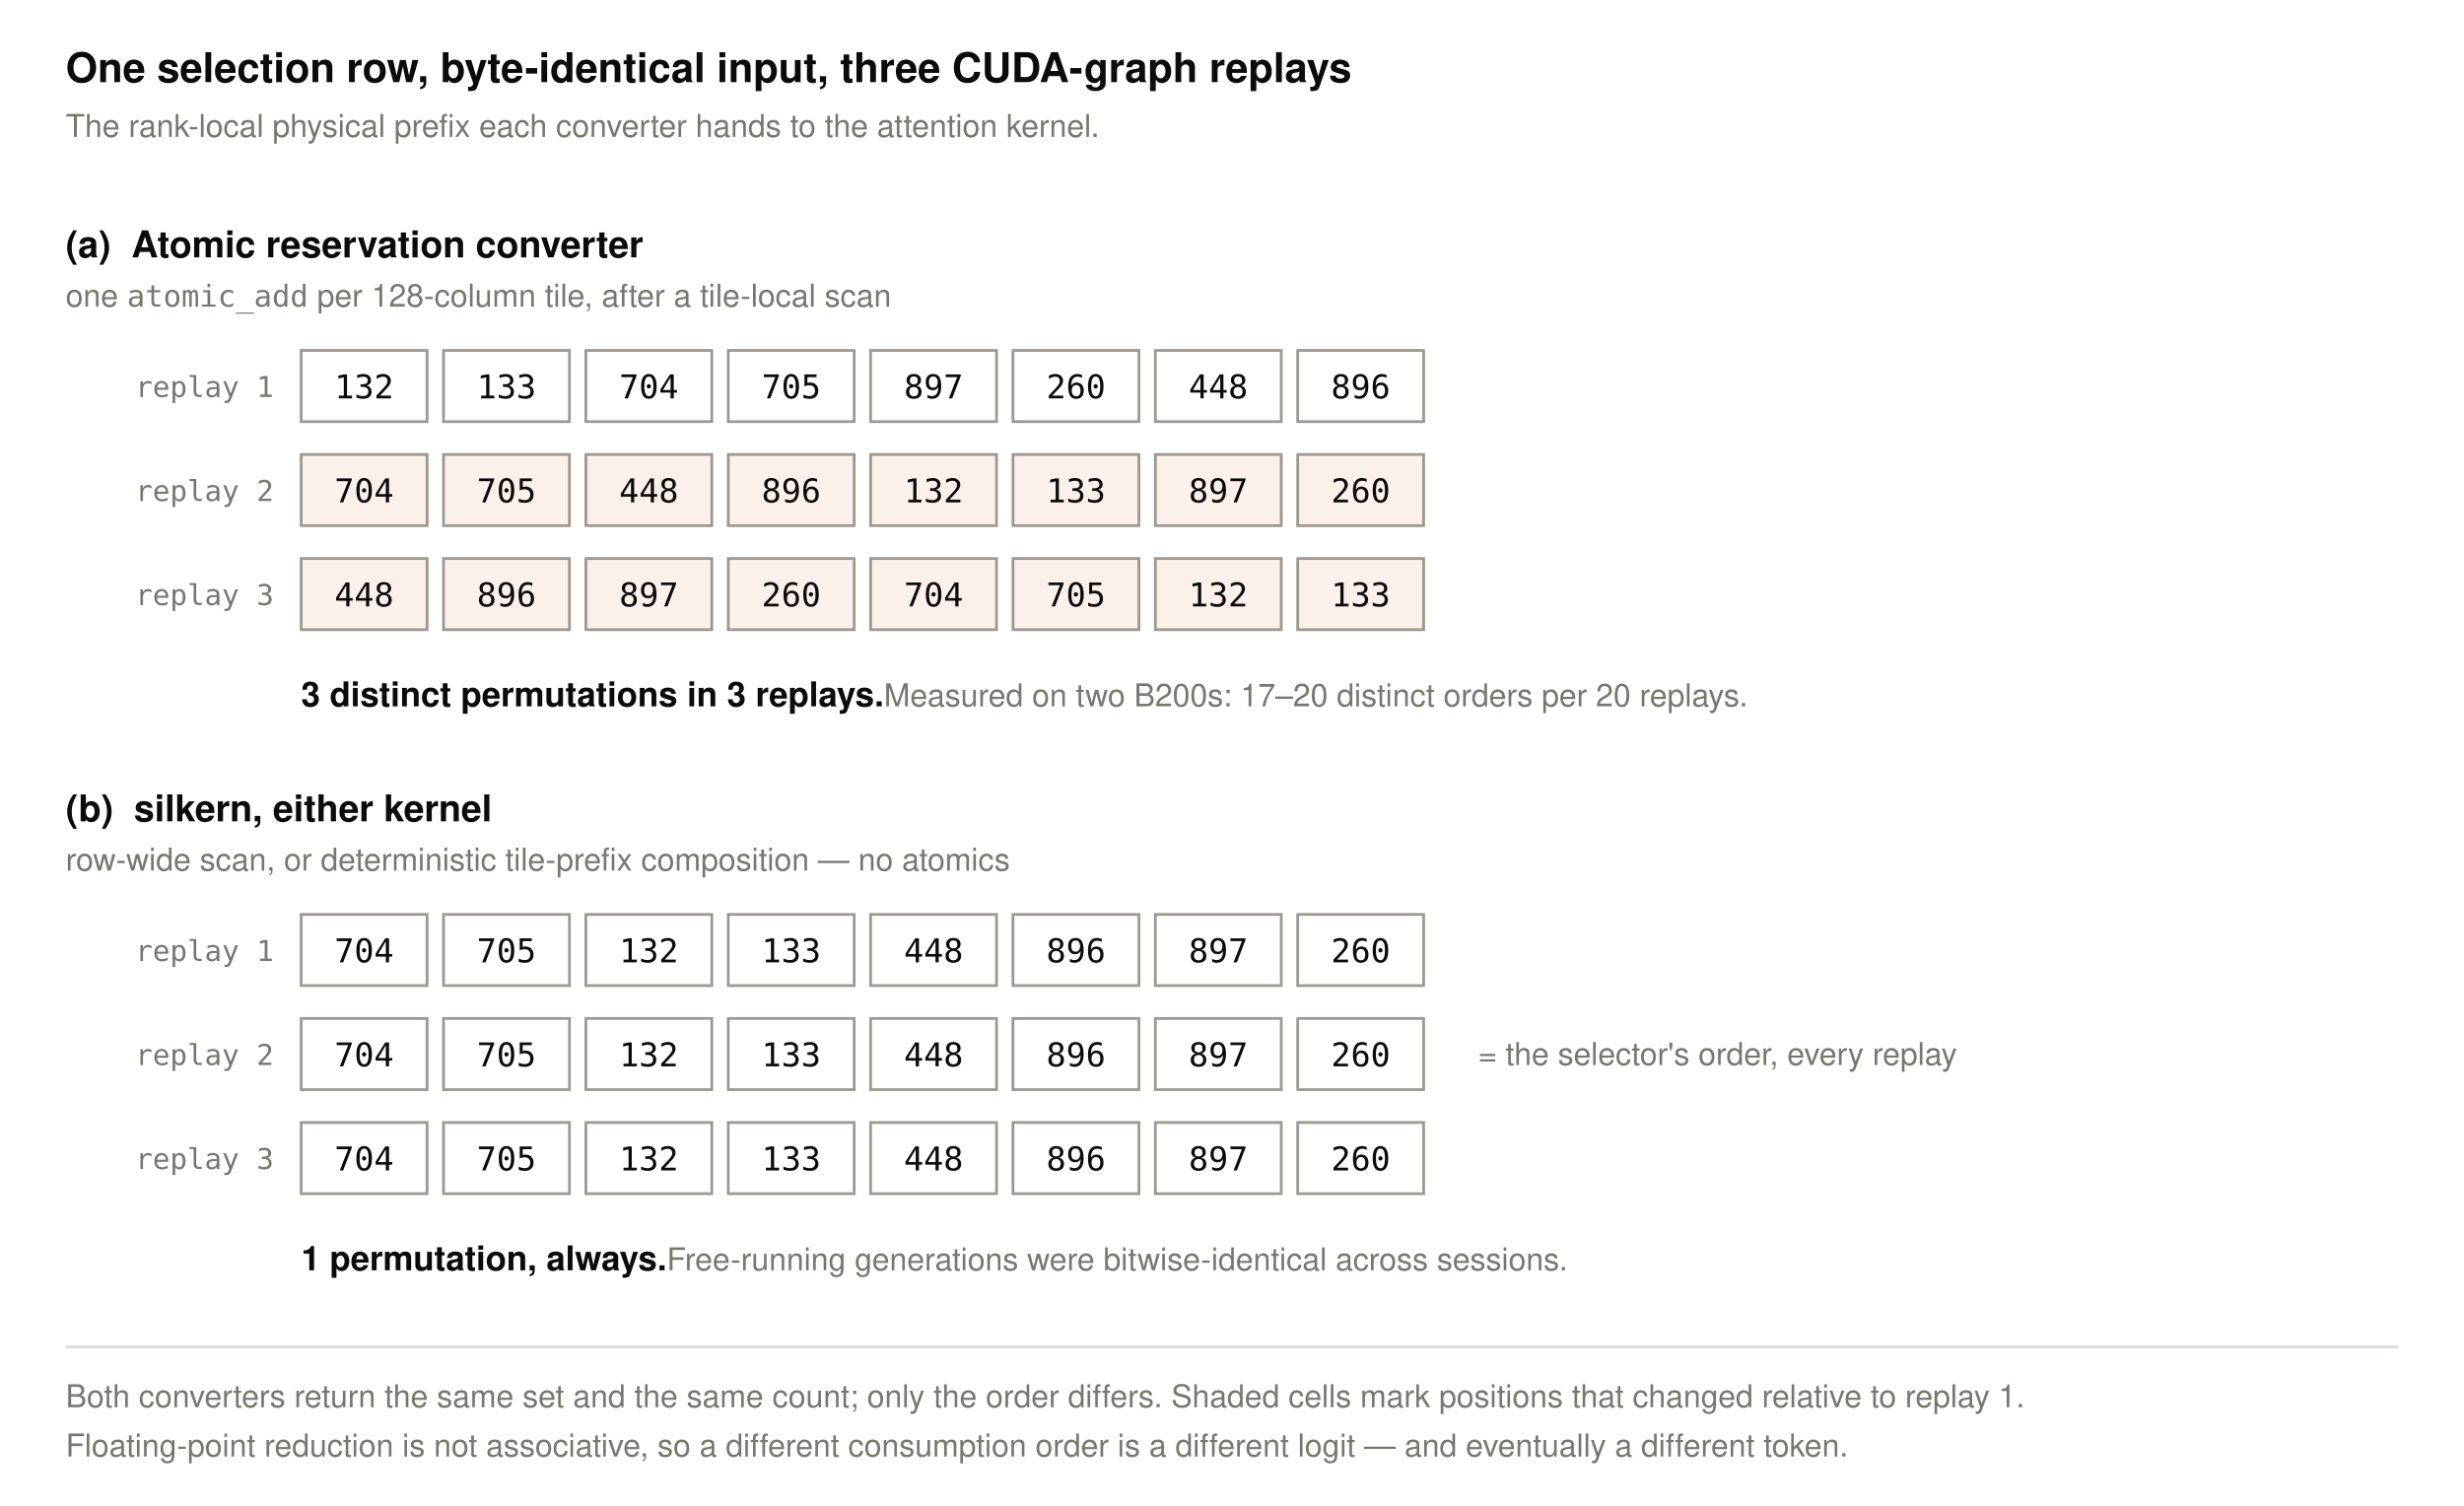
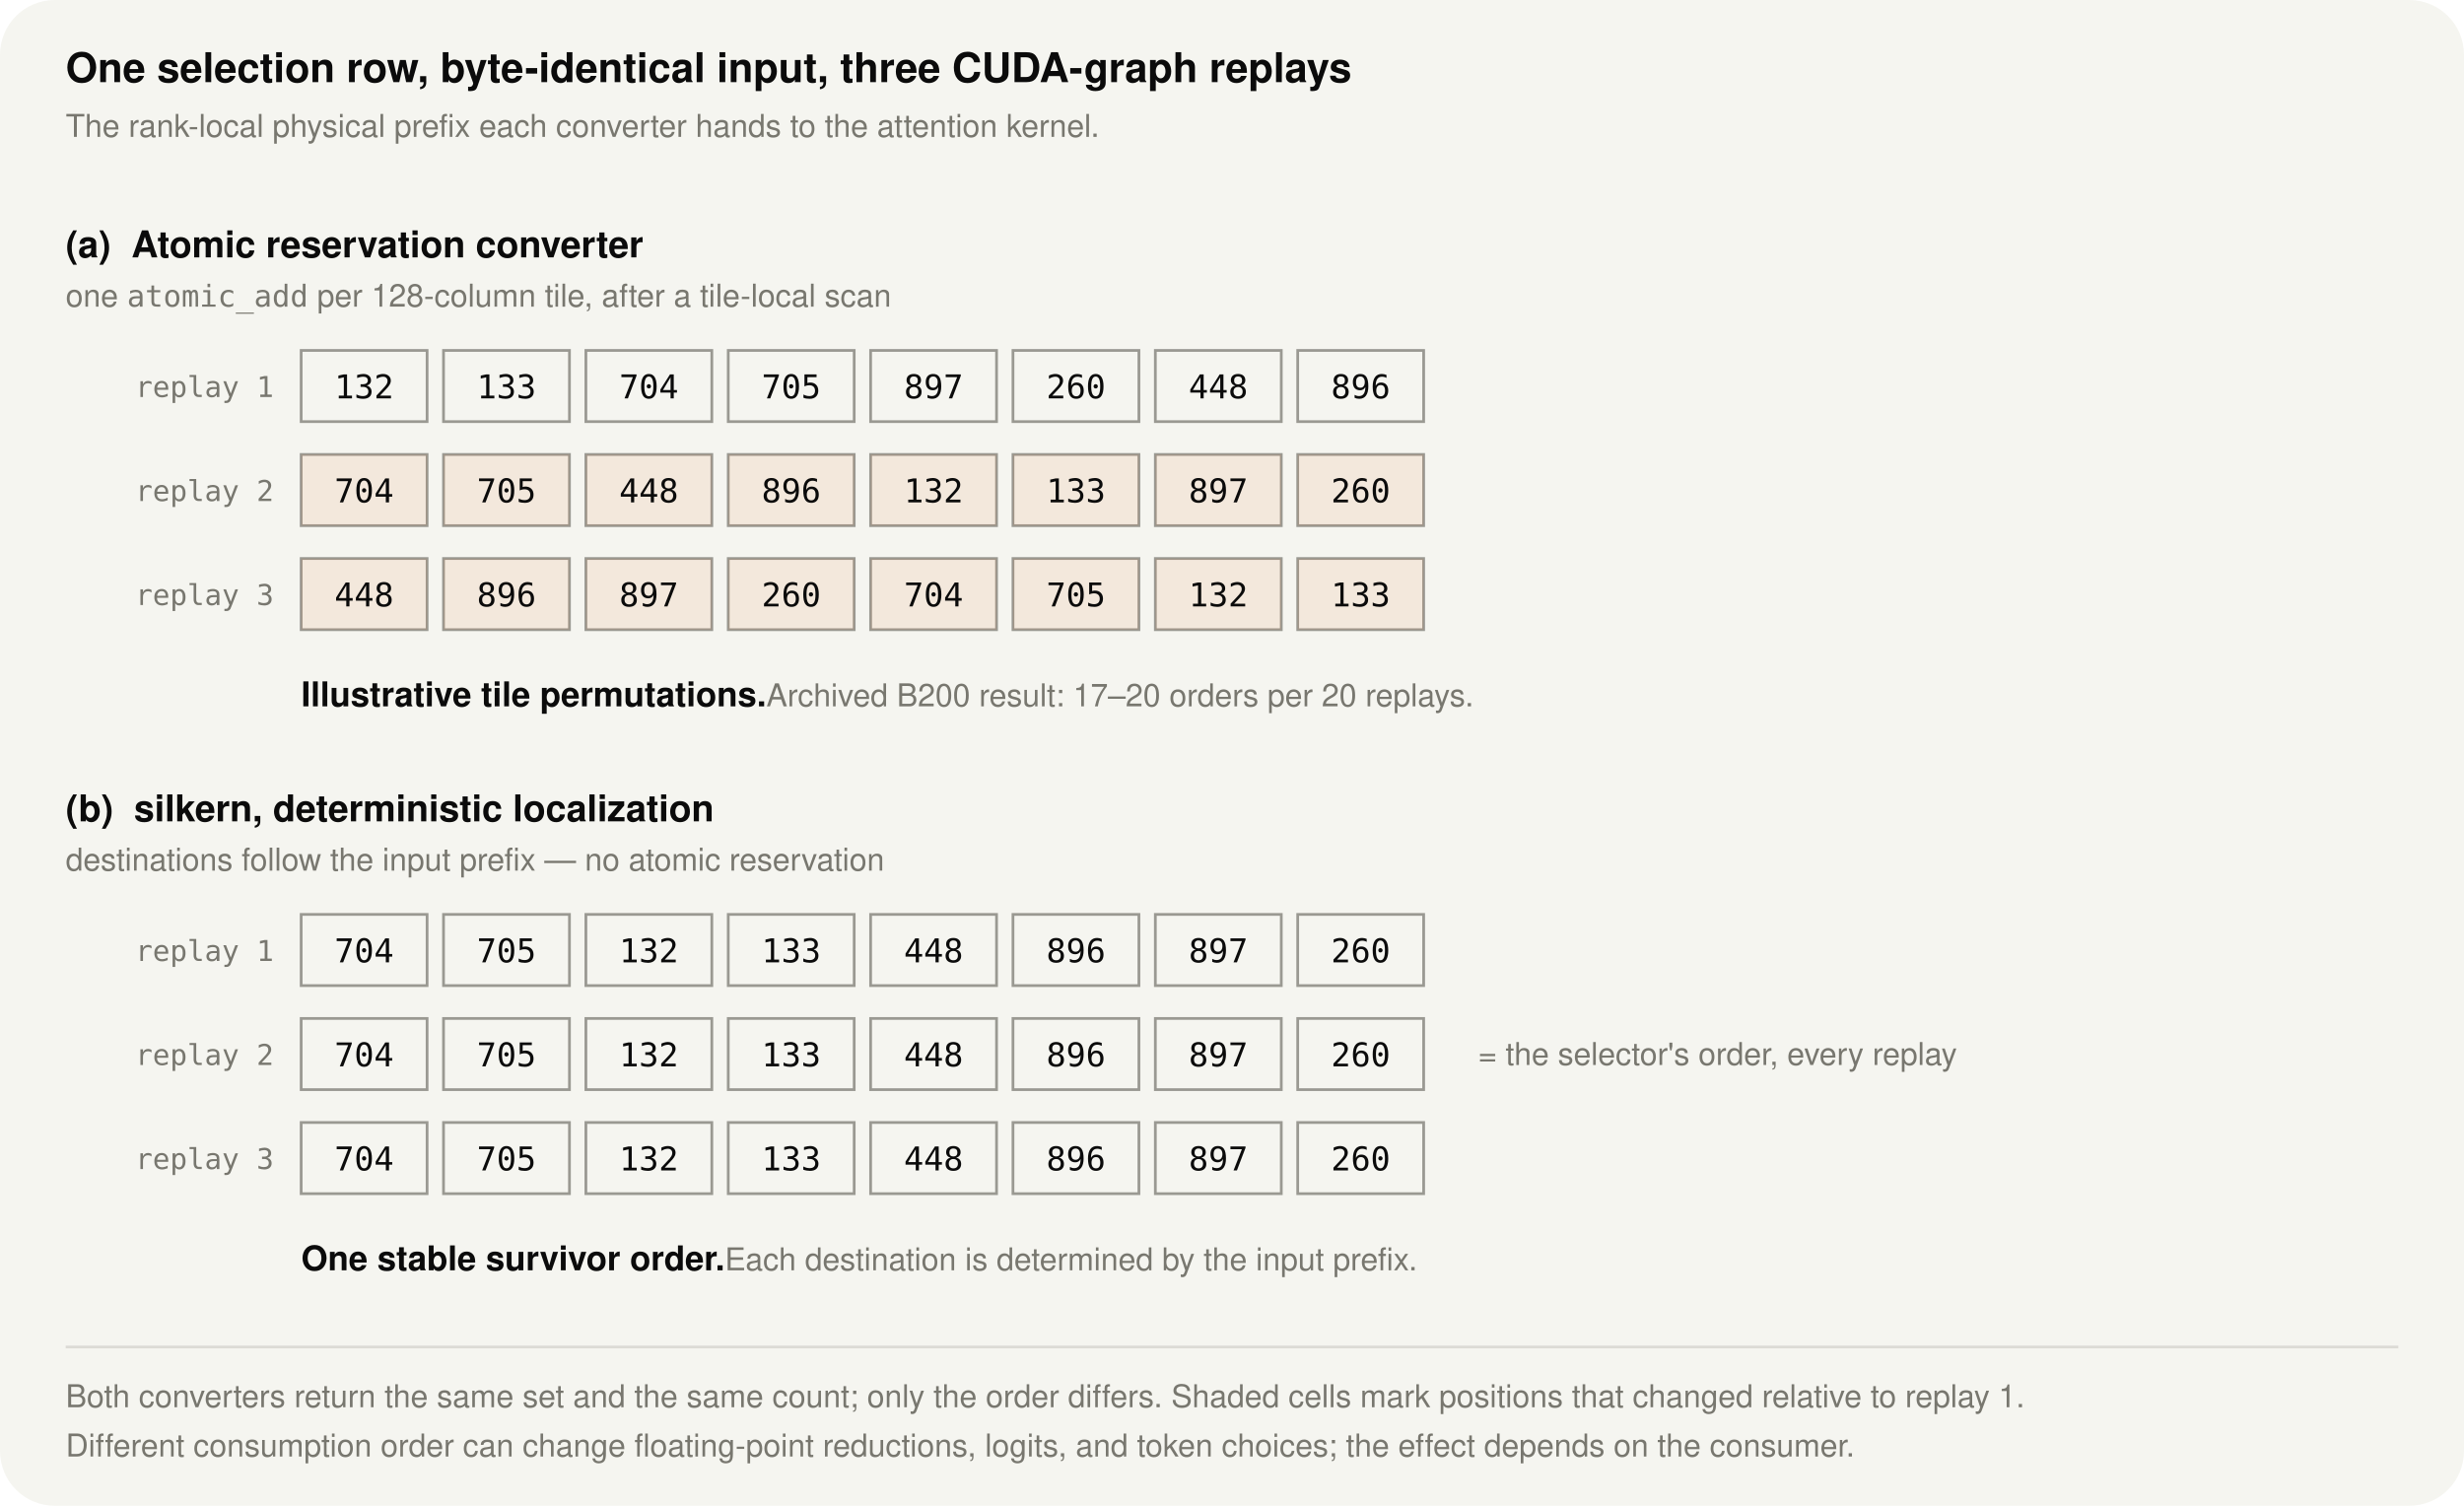
<svg xmlns="http://www.w3.org/2000/svg" viewBox="0 0 900 550" width="900" height="550" role="img" aria-label="Three replays of byte-identical input. Panel a: the atomic converter returns three different orders, shaded where positions changed. Panel b: silkern returns the selector's order every time. Both return the same set and count.">
  <style>
+     .canvas { fill: #f5f5f0; }
    text  { font-family: -apple-system, "Segoe UI", "Helvetica Neue", Helvetica, Arial, sans-serif; }
    .mono { font-family: ui-monospace, SFMono-Regular, "SF Mono", Menlo, Consolas, monospace; }
    .fh   { fill: #0b0b0b; font-size: 15px; font-weight: 650; }
    .ph   { fill: #0b0b0b; font-size: 13.5px; font-weight: 650; }
    .lab  { fill: #0b0b0b; font-size: 12px; }
    .note { fill: #0b0b0b; font-size: 12.5px; }
    .noteB{ fill: #0b0b0b; font-size: 12.5px; font-weight: 650; }
    .mut  { fill: #78776f; font-size: 11.5px; }
    .mutS { fill: #78776f; font-size: 10.5px; }
    .val  { fill: #0b0b0b; font-size: 12px; }
    .drpv { fill: #a5a49d; font-size: 12px; }
    .axis { stroke: #0b0b0b; stroke-width: 1; }
    .tick { stroke: #6f6e68; stroke-width: 1; }
    .grid { stroke: #d9d8d2; stroke-width: 1; }
    .trk  { fill: #eeedea; }
    .cell { fill: none; stroke: #9a9992; stroke-width: 1; }
    .drop { fill: none; stroke: #c6c5be; stroke-width: 1; stroke-dasharray: 3 2.5; }
    .blue   { fill: #2a78d6; }
    .orange { fill: #e0762f; }
    .gray   { fill: #b5b4ad; }
    .blueS  { stroke: #2a78d6; }
    .orangeS{ stroke: #e0762f; }
    .band { fill: #2a78d6; fill-opacity: .06; }
    .chg  { fill: #e0762f; fill-opacity: .10; }
    .marg { stroke: #c2453a; stroke-width: 1; stroke-dasharray: 4 3; }
    .margT{ fill: #c2453a; font-size: 11px; }
    .sep  { stroke: #dcdbd5; stroke-width: 1; }
    @media (prefers-color-scheme: dark) {
+       .canvas { fill: #171d1c; }
      .fh,.ph,.lab,.note,.noteB,.val { fill: #f0f0ee; }
      .mut,.mutS { fill: #92918b; }
      .drpv { fill: #6e6d67; }
      .axis { stroke: #f0f0ee; }
      .tick { stroke: #8a8983; }
      .grid { stroke: #2e2e2c; }
      .trk  { fill: #232322; }
      .cell { stroke: #6f6e68; }
      .drop { stroke: #4a4945; }
      .gray { fill: #55544e; }
      .blue { fill: #3987e5; } .blueS { stroke: #3987e5; }
      .orange { fill: #e8853f; } .orangeS { stroke: #e8853f; }
      .band { fill: #3987e5; fill-opacity: .10; }
      .chg  { fill: #e8853f; fill-opacity: .14; }
      .marg { stroke: #e06a5e; } .margT { fill: #e06a5e; }
      .sep  { stroke: #3a3a37; }
    }
  </style>
+   <rect class="canvas" width="900" height="550" rx="20" />
  <text class="fh" x="24" y="30">One selection row, byte-identical input, three CUDA-graph replays</text>
  <text class="mut" x="24" y="50">The rank-local physical prefix each converter hands to the attention kernel.</text>
  <text class="ph" x="24" y="94">(a)  Atomic reservation converter</text>
  <text class="mut" x="24" y="112">one <tspan class="mono" font-size="11">atomic_add</tspan> per 128-column tile, after a tile-local scan</text>
  <text class="mutS mono" x="100" y="145" text-anchor="end">replay 1</text>
  <rect class="cell" x="110" y="128" width="46" height="26" />
  <text class="val mono" x="133.0" y="145.5" text-anchor="middle">132</text>
  <rect class="cell" x="162" y="128" width="46" height="26" />
  <text class="val mono" x="185.0" y="145.5" text-anchor="middle">133</text>
  <rect class="cell" x="214" y="128" width="46" height="26" />
  <text class="val mono" x="237.0" y="145.5" text-anchor="middle">704</text>
  <rect class="cell" x="266" y="128" width="46" height="26" />
  <text class="val mono" x="289.0" y="145.5" text-anchor="middle">705</text>
  <rect class="cell" x="318" y="128" width="46" height="26" />
  <text class="val mono" x="341.0" y="145.5" text-anchor="middle">897</text>
  <rect class="cell" x="370" y="128" width="46" height="26" />
  <text class="val mono" x="393.0" y="145.5" text-anchor="middle">260</text>
  <rect class="cell" x="422" y="128" width="46" height="26" />
  <text class="val mono" x="445.0" y="145.5" text-anchor="middle">448</text>
  <rect class="cell" x="474" y="128" width="46" height="26" />
  <text class="val mono" x="497.0" y="145.5" text-anchor="middle">896</text>
  <text class="mutS mono" x="100" y="183" text-anchor="end">replay 2</text>
  <rect class="cell" x="110" y="166" width="46" height="26" />
  <rect class="chg" x="110" y="166" width="46" height="26" />
  <text class="val mono" x="133.0" y="183.5" text-anchor="middle">704</text>
  <rect class="cell" x="162" y="166" width="46" height="26" />
  <rect class="chg" x="162" y="166" width="46" height="26" />
  <text class="val mono" x="185.0" y="183.5" text-anchor="middle">705</text>
  <rect class="cell" x="214" y="166" width="46" height="26" />
  <rect class="chg" x="214" y="166" width="46" height="26" />
  <text class="val mono" x="237.0" y="183.5" text-anchor="middle">448</text>
  <rect class="cell" x="266" y="166" width="46" height="26" />
  <rect class="chg" x="266" y="166" width="46" height="26" />
  <text class="val mono" x="289.0" y="183.5" text-anchor="middle">896</text>
  <rect class="cell" x="318" y="166" width="46" height="26" />
  <rect class="chg" x="318" y="166" width="46" height="26" />
  <text class="val mono" x="341.0" y="183.5" text-anchor="middle">132</text>
  <rect class="cell" x="370" y="166" width="46" height="26" />
  <rect class="chg" x="370" y="166" width="46" height="26" />
  <text class="val mono" x="393.0" y="183.5" text-anchor="middle">133</text>
  <rect class="cell" x="422" y="166" width="46" height="26" />
  <rect class="chg" x="422" y="166" width="46" height="26" />
  <text class="val mono" x="445.0" y="183.5" text-anchor="middle">897</text>
  <rect class="cell" x="474" y="166" width="46" height="26" />
  <rect class="chg" x="474" y="166" width="46" height="26" />
  <text class="val mono" x="497.0" y="183.5" text-anchor="middle">260</text>
  <text class="mutS mono" x="100" y="221" text-anchor="end">replay 3</text>
  <rect class="cell" x="110" y="204" width="46" height="26" />
  <rect class="chg" x="110" y="204" width="46" height="26" />
  <text class="val mono" x="133.0" y="221.5" text-anchor="middle">448</text>
  <rect class="cell" x="162" y="204" width="46" height="26" />
  <rect class="chg" x="162" y="204" width="46" height="26" />
  <text class="val mono" x="185.0" y="221.5" text-anchor="middle">896</text>
  <rect class="cell" x="214" y="204" width="46" height="26" />
  <rect class="chg" x="214" y="204" width="46" height="26" />
  <text class="val mono" x="237.0" y="221.5" text-anchor="middle">897</text>
  <rect class="cell" x="266" y="204" width="46" height="26" />
  <rect class="chg" x="266" y="204" width="46" height="26" />
  <text class="val mono" x="289.0" y="221.5" text-anchor="middle">260</text>
  <rect class="cell" x="318" y="204" width="46" height="26" />
  <rect class="chg" x="318" y="204" width="46" height="26" />
  <text class="val mono" x="341.0" y="221.5" text-anchor="middle">704</text>
  <rect class="cell" x="370" y="204" width="46" height="26" />
  <rect class="chg" x="370" y="204" width="46" height="26" />
  <text class="val mono" x="393.0" y="221.5" text-anchor="middle">705</text>
  <rect class="cell" x="422" y="204" width="46" height="26" />
  <rect class="chg" x="422" y="204" width="46" height="26" />
  <text class="val mono" x="445.0" y="221.5" text-anchor="middle">132</text>
  <rect class="cell" x="474" y="204" width="46" height="26" />
  <rect class="chg" x="474" y="204" width="46" height="26" />
  <text class="val mono" x="497.0" y="221.5" text-anchor="middle">133</text>
-   <text class="noteB" x="110" y="258">3 distinct permutations in 3 replays.<tspan class="mut" font-weight="400">  Measured on two B200s: 17–20 distinct orders per 20 replays.</tspan>
+   <text class="noteB" x="110" y="258">Illustrative tile permutations.<tspan class="mut" font-weight="400">  Archived B200 result: 17–20 orders per 20 replays.</tspan>
  </text>
-   <text class="ph" x="24" y="300">(b)  silkern, either kernel</text>
-   <text class="mut" x="24" y="318">row-wide scan, or deterministic tile-prefix composition — no atomics</text>
+   <text class="ph" x="24" y="300">(b)  silkern, deterministic localization</text>
+   <text class="mut" x="24" y="318">destinations follow the input prefix — no atomic reservation</text>
  <text class="mutS mono" x="100" y="351" text-anchor="end">replay 1</text>
  <rect class="cell" x="110" y="334" width="46" height="26" />
  <text class="val mono" x="133.0" y="351.5" text-anchor="middle">704</text>
  <rect class="cell" x="162" y="334" width="46" height="26" />
  <text class="val mono" x="185.0" y="351.5" text-anchor="middle">705</text>
  <rect class="cell" x="214" y="334" width="46" height="26" />
  <text class="val mono" x="237.0" y="351.5" text-anchor="middle">132</text>
  <rect class="cell" x="266" y="334" width="46" height="26" />
  <text class="val mono" x="289.0" y="351.5" text-anchor="middle">133</text>
  <rect class="cell" x="318" y="334" width="46" height="26" />
  <text class="val mono" x="341.0" y="351.5" text-anchor="middle">448</text>
  <rect class="cell" x="370" y="334" width="46" height="26" />
  <text class="val mono" x="393.0" y="351.5" text-anchor="middle">896</text>
  <rect class="cell" x="422" y="334" width="46" height="26" />
  <text class="val mono" x="445.0" y="351.5" text-anchor="middle">897</text>
  <rect class="cell" x="474" y="334" width="46" height="26" />
  <text class="val mono" x="497.0" y="351.5" text-anchor="middle">260</text>
  <text class="mutS mono" x="100" y="389" text-anchor="end">replay 2</text>
  <rect class="cell" x="110" y="372" width="46" height="26" />
  <text class="val mono" x="133.0" y="389.5" text-anchor="middle">704</text>
  <rect class="cell" x="162" y="372" width="46" height="26" />
  <text class="val mono" x="185.0" y="389.5" text-anchor="middle">705</text>
  <rect class="cell" x="214" y="372" width="46" height="26" />
  <text class="val mono" x="237.0" y="389.5" text-anchor="middle">132</text>
  <rect class="cell" x="266" y="372" width="46" height="26" />
  <text class="val mono" x="289.0" y="389.5" text-anchor="middle">133</text>
  <rect class="cell" x="318" y="372" width="46" height="26" />
  <text class="val mono" x="341.0" y="389.5" text-anchor="middle">448</text>
  <rect class="cell" x="370" y="372" width="46" height="26" />
  <text class="val mono" x="393.0" y="389.5" text-anchor="middle">896</text>
  <rect class="cell" x="422" y="372" width="46" height="26" />
  <text class="val mono" x="445.0" y="389.5" text-anchor="middle">897</text>
  <rect class="cell" x="474" y="372" width="46" height="26" />
  <text class="val mono" x="497.0" y="389.5" text-anchor="middle">260</text>
  <text class="mutS mono" x="100" y="427" text-anchor="end">replay 3</text>
  <rect class="cell" x="110" y="410" width="46" height="26" />
  <text class="val mono" x="133.0" y="427.5" text-anchor="middle">704</text>
  <rect class="cell" x="162" y="410" width="46" height="26" />
  <text class="val mono" x="185.0" y="427.5" text-anchor="middle">705</text>
  <rect class="cell" x="214" y="410" width="46" height="26" />
  <text class="val mono" x="237.0" y="427.5" text-anchor="middle">132</text>
  <rect class="cell" x="266" y="410" width="46" height="26" />
  <text class="val mono" x="289.0" y="427.5" text-anchor="middle">133</text>
  <rect class="cell" x="318" y="410" width="46" height="26" />
  <text class="val mono" x="341.0" y="427.5" text-anchor="middle">448</text>
  <rect class="cell" x="370" y="410" width="46" height="26" />
  <text class="val mono" x="393.0" y="427.5" text-anchor="middle">896</text>
  <rect class="cell" x="422" y="410" width="46" height="26" />
  <text class="val mono" x="445.0" y="427.5" text-anchor="middle">897</text>
  <rect class="cell" x="474" y="410" width="46" height="26" />
  <text class="val mono" x="497.0" y="427.5" text-anchor="middle">260</text>
  <text class="mut" x="540" y="389">= the selector's order, every replay</text>
-   <text class="noteB" x="110" y="464">1 permutation, always.<tspan class="mut" font-weight="400">  Free-running generations were bitwise-identical across sessions.</tspan>
+   <text class="noteB" x="110" y="464">One stable survivor order.<tspan class="mut" font-weight="400">  Each destination is determined by the input prefix.</tspan>
  </text>
  <line class="sep" x1="24" y1="492" x2="876" y2="492" />
  <text class="mut" x="24" y="514">Both converters return the same set and the same count; only the order differs. Shaded cells mark positions that changed relative to replay 1.</text>
-   <text class="mut" x="24" y="532">Floating-point reduction is not associative, so a different consumption order is a different logit — and eventually a different token.</text>
+   <text class="mut" x="24" y="532">Different consumption order can change floating-point reductions, logits, and token choices; the effect depends on the consumer.</text>
</svg>
